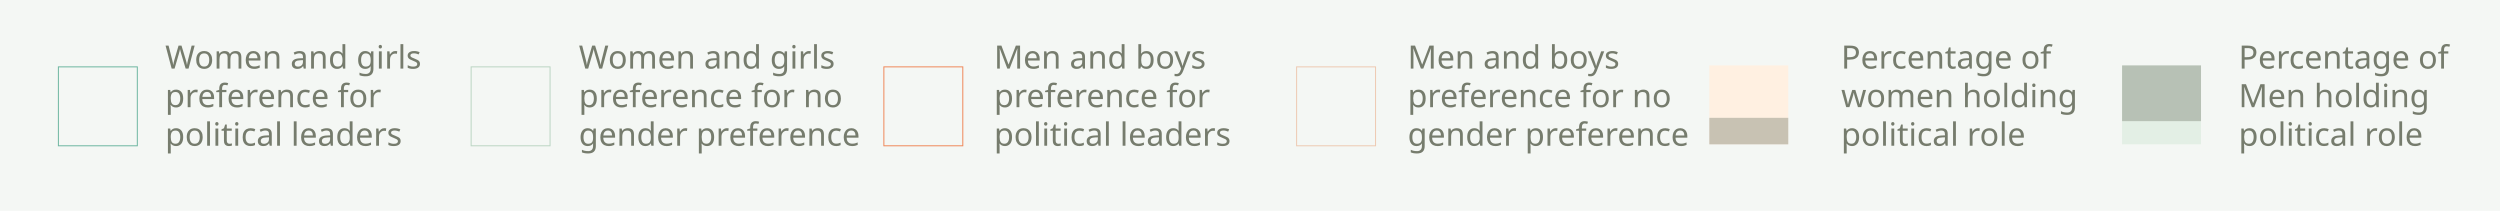
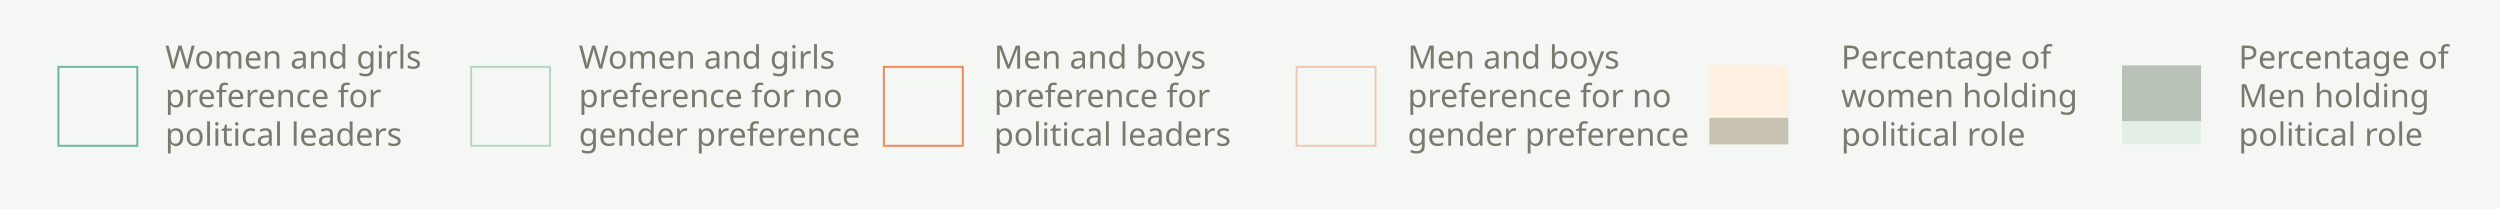
- <svg xmlns="http://www.w3.org/2000/svg" version="1.1" x="0px" y="0px" width="2525.668px" height="213px" viewBox="0 0 2525.668 213" enable-background="new 0 0 2525.668 213" xml:space="preserve">
+ <svg xmlns="http://www.w3.org/2000/svg" version="1.1" x="0px" y="0px" width="1275.586px" height="106.5px" viewBox="0 0 1275.586 106.5" enable-background="new 0 0 1275.586 106.5" xml:space="preserve">
  <g id="Layer_2">
-     <rect fill="#F4F7F4" width="2525.668" height="213" />
+     <rect fill="#F4F7F4" width="1275.586" height="107.575" />
  </g>
  <g id="Layer_1">
-     <rect x="58.992" y="67.553" fill="none" stroke="#6DB6A0" stroke-miterlimit="10" width="79.734" height="79.734" />
-     <rect x="475.967" y="67.553" fill="none" stroke="#BBD5C3" stroke-miterlimit="10" width="79.736" height="79.734" />
-     <rect x="892.945" y="67.553" fill="none" stroke="#EF885A" stroke-miterlimit="10" width="79.736" height="79.734" />
-     <rect x="1309.924" y="67.553" fill="none" stroke="#EDC9B1" stroke-miterlimit="10" width="79.738" height="79.734" />
+     <rect x="29.794" y="34.117" fill="none" stroke="#6DB6A0" stroke-miterlimit="10" width="40.27" height="40.27" />
+     <rect x="240.387" y="34.117" fill="none" stroke="#BBD5C3" stroke-miterlimit="10" width="40.271" height="40.27" />
+     <rect x="450.981" y="34.117" fill="none" stroke="#EF885A" stroke-miterlimit="10" width="40.271" height="40.27" />
+     <rect x="661.576" y="34.117" fill="none" stroke="#EDC9B1" stroke-miterlimit="10" width="40.271" height="40.27" />
    <g>
-       <rect x="1726.896" y="66.077" fill="#FFF0E1" width="79.738" height="79.735" />
-       <rect x="1726.896" y="119.029" opacity="0.4" fill="#767C6D" width="79.738" height="26.782" />
+       <rect x="872.167" y="33.372" fill="#FFF0E1" width="40.272" height="40.27" />
+       <rect x="872.167" y="60.116" opacity="0.4" fill="#767C6D" width="40.272" height="13.526" />
    </g>
    <g>
-       <rect x="2143.874" y="66.077" fill="#E3EFE5" width="79.74" height="79.735" />
-       <rect x="2143.874" y="66.077" opacity="0.4" fill="#767C6D" width="79.74" height="56.316" />
+       <rect x="1082.761" y="33.372" fill="#E3EFE5" width="40.273" height="40.27" />
+       <rect x="1082.761" y="33.372" opacity="0.4" fill="#767C6D" width="40.273" height="28.442" />
    </g>
-     <rect x="166.877" y="45.603" fill="none" width="265.87" height="132.777" />
-     <text transform="matrix(1 0 0 1 166.8765 69.2837)">
-       <tspan x="0" y="0" fill="#767C6D" font-family="'Muli'" font-size="32.486">Women and girls </tspan>
-       <tspan x="0" y="38.984" fill="#767C6D" font-family="'Muli'" font-size="32.486">preference for </tspan>
-       <tspan x="0" y="77.966" fill="#767C6D" font-family="'Muli'" font-size="32.486">political leaders</tspan>
+     <rect x="84.281" y="23.032" fill="none" width="134.277" height="67.059" />
+     <text transform="matrix(1 0 0 1 84.2813 34.9922)">
+       <tspan x="0" y="0" fill="#767C6D" font-family="'Muli'" font-size="16.407">Women and girls </tspan>
+       <tspan x="0" y="19.688" fill="#767C6D" font-family="'Muli'" font-size="16.407">preference for </tspan>
+       <tspan x="0" y="39.377" fill="#767C6D" font-family="'Muli'" font-size="16.407">political leaders</tspan>
    </text>
-     <rect x="584.74" y="45.603" fill="none" width="285.358" height="221.109" />
-     <text transform="matrix(1 0 0 1 584.7397 69.2837)">
-       <tspan x="0" y="0" fill="#767C6D" font-family="'Muli'" font-size="32.486">Women and girls </tspan>
-       <tspan x="0" y="38.984" fill="#767C6D" font-family="'Muli'" font-size="32.486">preference for no </tspan>
-       <tspan x="0" y="77.966" fill="#767C6D" font-family="'Muli'" font-size="32.486">gender preference</tspan>
+     <rect x="295.322" y="23.032" fill="none" width="144.12" height="111.671" />
+     <text transform="matrix(1 0 0 1 295.3223 34.9922)">
+       <tspan x="0" y="0" fill="#767C6D" font-family="'Muli'" font-size="16.407">Women and girls </tspan>
+       <tspan x="0" y="19.688" fill="#767C6D" font-family="'Muli'" font-size="16.407">preference for no </tspan>
+       <tspan x="0" y="39.377" fill="#767C6D" font-family="'Muli'" font-size="16.407">gender preference</tspan>
    </text>
-     <rect x="1004.24" y="45.603" fill="none" width="279.318" height="221.109" />
-     <text transform="matrix(1 0 0 1 1004.239 69.2837)">
-       <tspan x="0" y="0" fill="#767C6D" font-family="'Muli'" font-size="32.486">Men and boys </tspan>
-       <tspan x="0" y="38.984" fill="#767C6D" font-family="'Muli'" font-size="32.486">preference for </tspan>
-       <tspan x="0" y="77.966" fill="#767C6D" font-family="'Muli'" font-size="32.486">political leaders</tspan>
+     <rect x="507.19" y="23.032" fill="none" width="141.069" height="111.671" />
+     <text transform="matrix(1 0 0 1 507.1904 34.9922)">
+       <tspan x="0" y="0" fill="#767C6D" font-family="'Muli'" font-size="16.407">Men and boys </tspan>
+       <tspan x="0" y="19.688" fill="#767C6D" font-family="'Muli'" font-size="16.407">preference for </tspan>
+       <tspan x="0" y="39.377" fill="#767C6D" font-family="'Muli'" font-size="16.407">political leaders</tspan>
    </text>
-     <rect x="1422.103" y="45.603" fill="none" width="292.636" height="221.109" />
-     <text transform="matrix(1 0 0 1 1422.102 69.2837)">
-       <tspan x="0" y="0" fill="#767C6D" font-family="'Muli'" font-size="32.486">Men and boys </tspan>
-       <tspan x="0" y="38.984" fill="#767C6D" font-family="'Muli'" font-size="32.486">preference for no </tspan>
-       <tspan x="0" y="77.966" fill="#767C6D" font-family="'Muli'" font-size="32.486">gender preference</tspan>
+     <rect x="718.231" y="23.032" fill="none" width="147.795" height="111.671" />
+     <text transform="matrix(1 0 0 1 718.2314 34.9922)">
+       <tspan x="0" y="0" fill="#767C6D" font-family="'Muli'" font-size="16.407">Men and boys </tspan>
+       <tspan x="0" y="19.688" fill="#767C6D" font-family="'Muli'" font-size="16.407">preference for no </tspan>
+       <tspan x="0" y="39.377" fill="#767C6D" font-family="'Muli'" font-size="16.407">gender preference</tspan>
    </text>
-     <rect x="2261.58" y="45.605" fill="none" width="230.695" height="221.106" />
-     <text transform="matrix(1 0 0 1 2261.579 69.2871)">
-       <tspan x="0" y="0" fill="#767C6D" font-family="'Muli'" font-size="32.486">Percentage of </tspan>
-       <tspan x="0" y="38.983" fill="#767C6D" font-family="'Muli'" font-size="32.486">Men holding </tspan>
-       <tspan x="0" y="77.967" fill="#767C6D" font-family="'Muli'" font-size="32.486">political role</tspan>
+     <rect x="1142.208" y="23.033" fill="none" width="116.513" height="111.67" />
+     <text transform="matrix(1 0 0 1 1142.209 34.9941)">
+       <tspan x="0" y="0" fill="#767C6D" font-family="'Muli'" font-size="16.407">Percentage of </tspan>
+       <tspan x="0" y="19.688" fill="#767C6D" font-family="'Muli'" font-size="16.407">Men holding </tspan>
+       <tspan x="0" y="39.377" fill="#767C6D" font-family="'Muli'" font-size="16.407">political role</tspan>
    </text>
-     <rect x="1860.026" y="45.605" fill="none" width="283.85" height="221.106" />
-     <text transform="matrix(1 0 0 1 1860.025 69.2871)">
-       <tspan x="0" y="0" fill="#767C6D" font-family="'Muli'" font-size="32.486">Percentage of </tspan>
-       <tspan x="0" y="38.983" fill="#767C6D" font-family="'Muli'" font-size="32.486">women holding </tspan>
-       <tspan x="0" y="77.967" fill="#767C6D" font-family="'Muli'" font-size="32.486">political role</tspan>
+     <rect x="939.404" y="23.033" fill="none" width="143.358" height="111.67" />
+     <text transform="matrix(1 0 0 1 939.4043 34.9941)">
+       <tspan x="0" y="0" fill="#767C6D" font-family="'Muli'" font-size="16.407">Percentage of </tspan>
+       <tspan x="0" y="19.688" fill="#767C6D" font-family="'Muli'" font-size="16.407">women holding </tspan>
+       <tspan x="0" y="39.377" fill="#767C6D" font-family="'Muli'" font-size="16.407">political role</tspan>
    </text>
  </g>
</svg>
